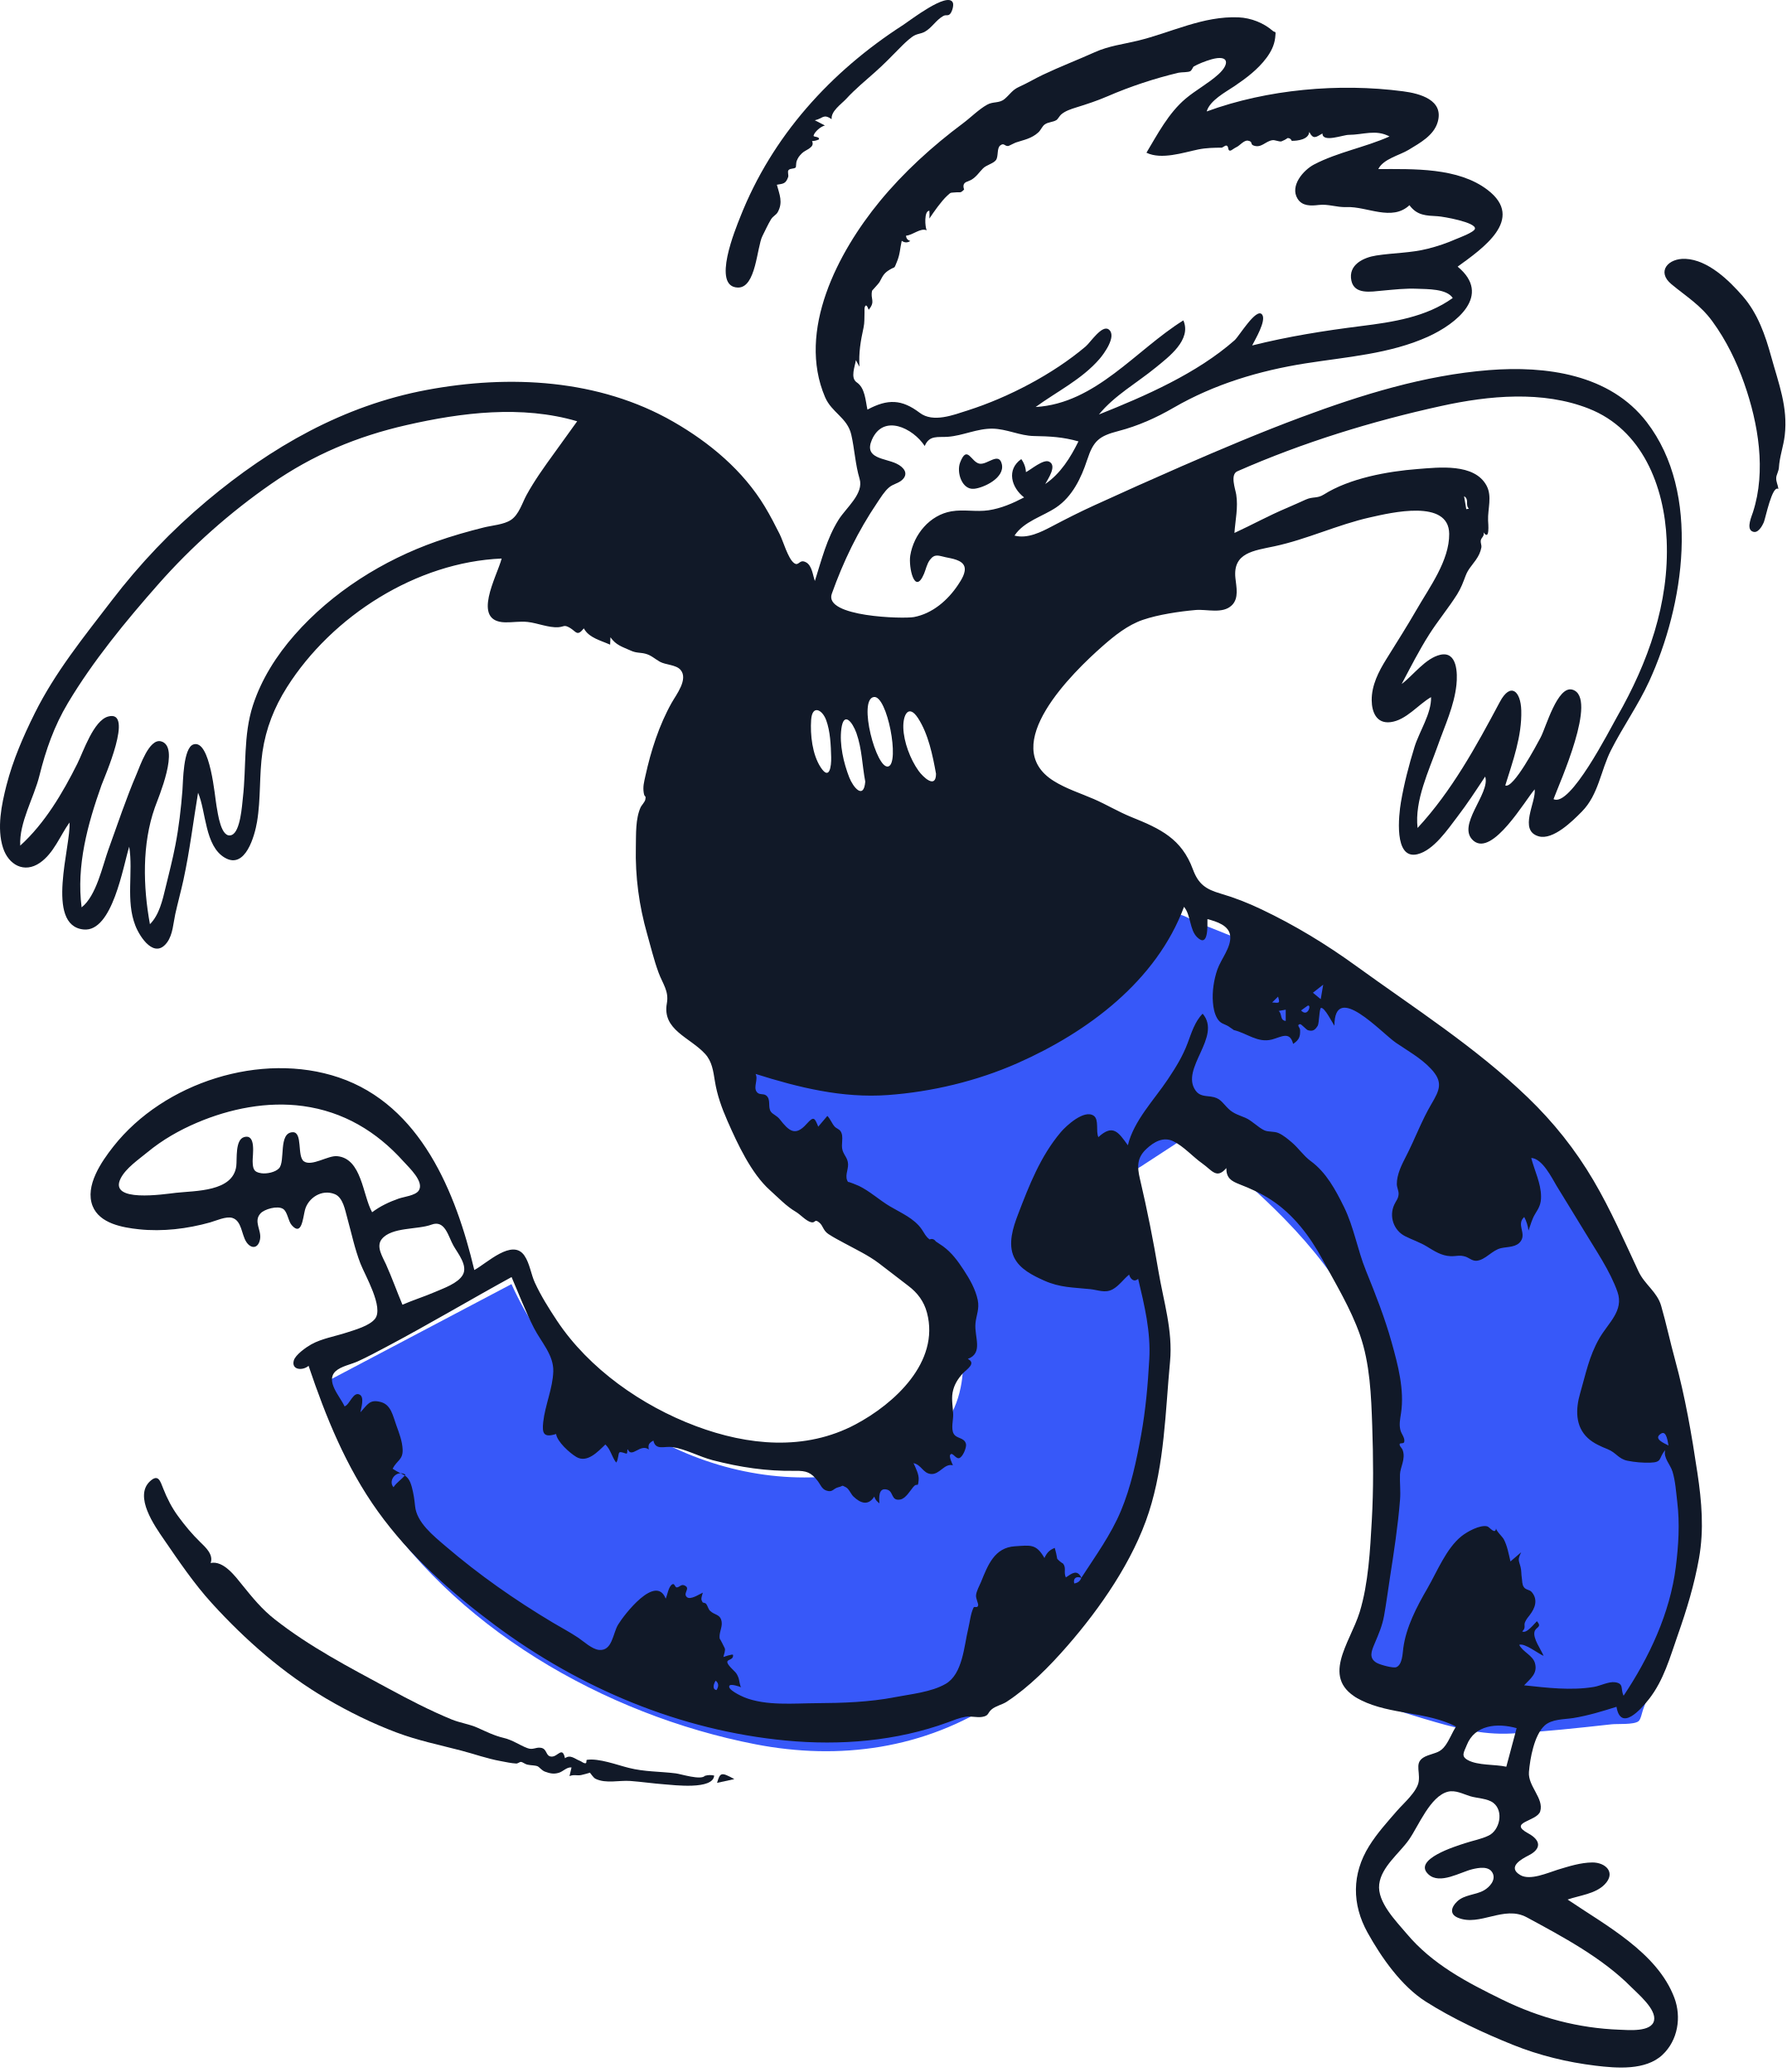
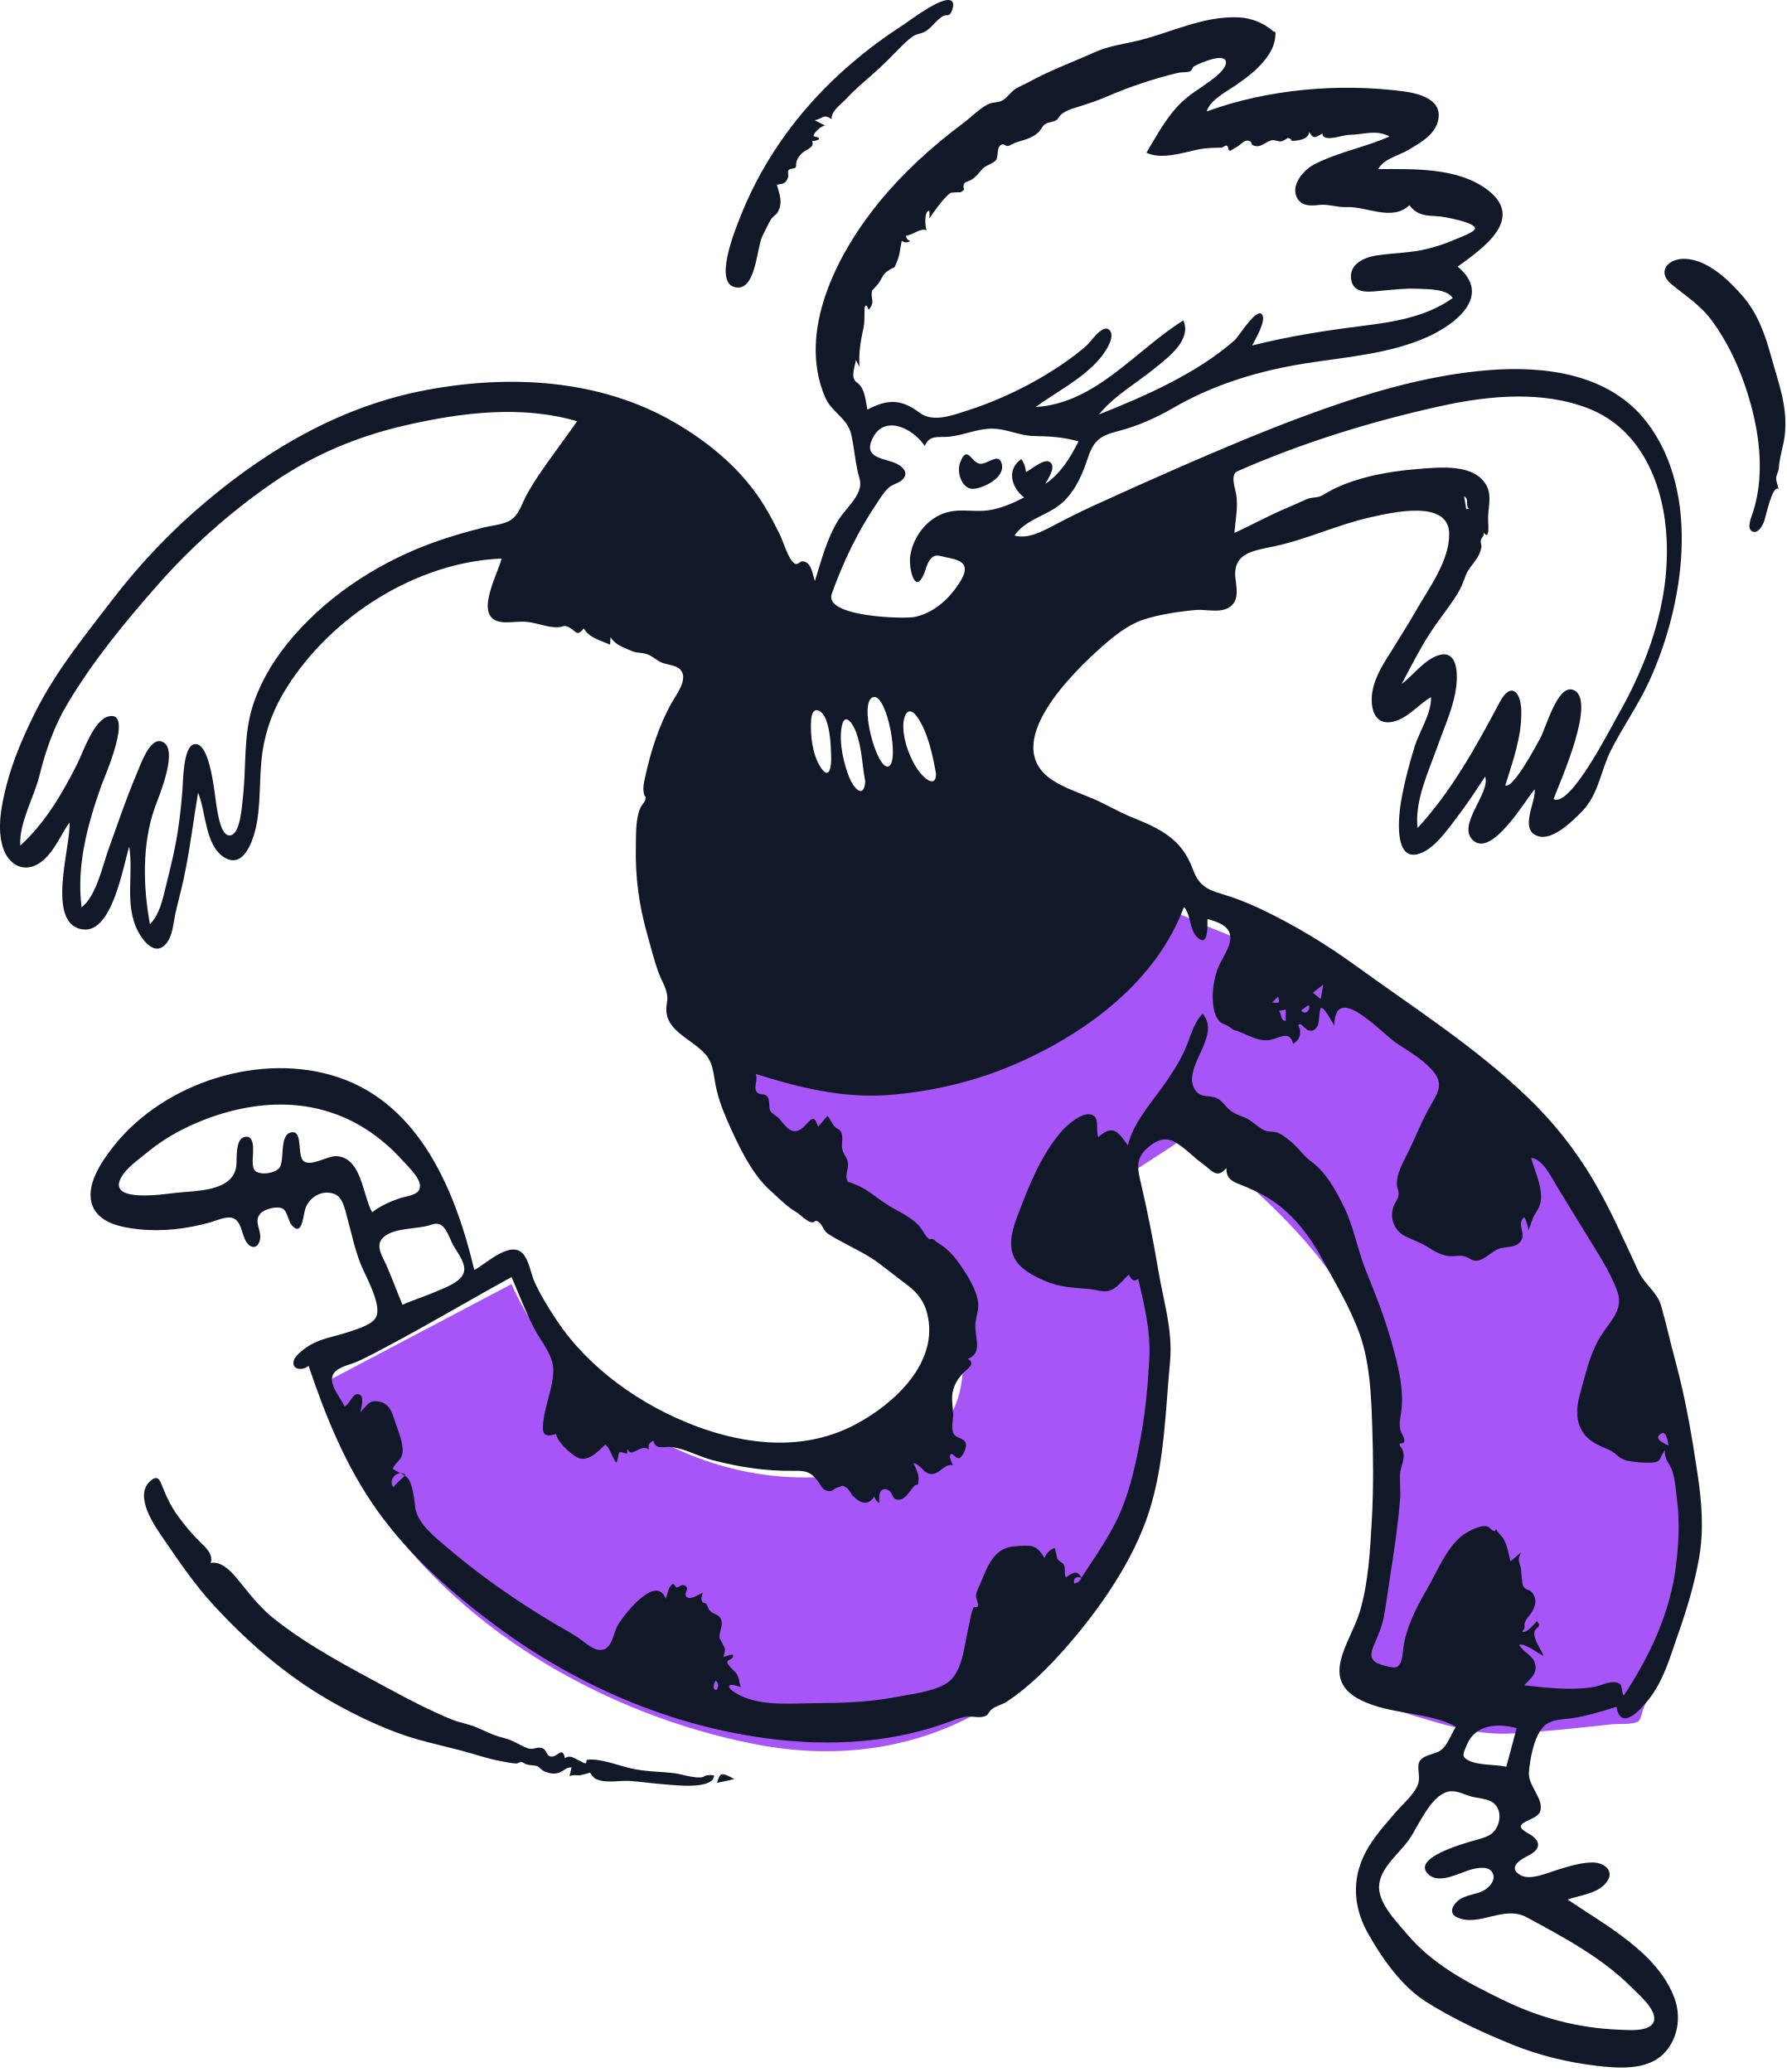
<svg xmlns="http://www.w3.org/2000/svg" width="357" height="414" viewBox="0 0 357 414" fill="none">
-   <path fillRule="evenodd" clipRule="evenodd" d="M64.439 276.48C77.024 269.844 89.608 263.208 102.193 256.572C114.126 283.14 144.086 300.187 172.882 293.901C179.901 292.369 186.859 288.905 190.228 282.219C192.763 277.191 192.859 271.287 191.711 265.869C190.744 261.304 188.944 256.486 185.999 252.812C182.298 248.195 176.61 244.65 172.006 241.028C164.873 235.414 157.675 229.882 150.458 224.377C149.512 223.656 146.877 222.359 146.347 221.25C145.903 220.321 146.347 218.065 146.347 217.047V212.259C156.818 216.074 168.497 218.173 179.626 217.601C198.154 216.648 213.03 203.252 226.244 191.354C228.6 189.233 230.916 187.066 233.177 184.843C233.61 184.417 234.706 182.842 235.311 182.724C236.119 182.564 238.245 183.901 238.988 184.2C241.56 185.232 244.132 186.265 246.704 187.298C252.966 189.811 259.261 191.865 264.915 195.557C288.909 211.227 314.435 230.386 325.342 257.837C331.541 273.44 335.238 290.101 337.495 306.716C337.802 308.982 338.591 311.803 338.198 314.067C337.477 318.217 335.118 322.614 333.694 326.564C331.885 331.583 330.076 336.602 328.267 341.622C328.067 342.175 327.82 343.574 327.357 343.922C326.391 344.647 323.166 344.4 322.006 344.527C315.345 345.258 308.666 346 301.973 346.367C295.957 346.697 290.346 345.16 284.609 343.448C281.415 342.495 278.245 341.464 275.092 340.388C274.383 340.146 270.914 339.494 270.51 338.782C270.332 338.469 270.929 337.002 271.011 336.659C271.534 334.472 272.016 332.276 272.472 330.075C275.691 314.535 278.061 298.247 276.703 282.357C275.287 265.802 266.085 252.723 254.492 241.399C250.226 237.233 245.689 233.337 240.939 229.737C240.107 229.106 238.587 227.461 237.535 227.251C236.689 227.081 236.054 227.786 235.211 228.337C232.769 229.93 230.327 231.523 227.885 233.115C227.229 233.543 224.669 234.672 224.432 235.426C224.232 236.061 225.275 238.162 225.45 238.773C226.191 241.36 226.852 243.97 227.449 246.594C231.365 263.781 233.194 282.594 228.383 299.784C223.841 316.018 213.348 330.627 199.272 339.87C184.71 349.433 167.775 351.799 150.873 348.507C120.813 342.649 89.994 325.037 73.623 298.494C69.431 291.698 66.264 284.267 64.439 276.48Z" fill="#3758F9" />
+   <path fillRule="evenodd" clipRule="evenodd" d="M64.439 276.48C77.024 269.844 89.608 263.208 102.193 256.572C114.126 283.14 144.086 300.187 172.882 293.901C179.901 292.369 186.859 288.905 190.228 282.219C192.763 277.191 192.859 271.287 191.711 265.869C190.744 261.304 188.944 256.486 185.999 252.812C182.298 248.195 176.61 244.65 172.006 241.028C164.873 235.414 157.675 229.882 150.458 224.377C149.512 223.656 146.877 222.359 146.347 221.25C145.903 220.321 146.347 218.065 146.347 217.047V212.259C156.818 216.074 168.497 218.173 179.626 217.601C198.154 216.648 213.03 203.252 226.244 191.354C228.6 189.233 230.916 187.066 233.177 184.843C233.61 184.417 234.706 182.842 235.311 182.724C236.119 182.564 238.245 183.901 238.988 184.2C241.56 185.232 244.132 186.265 246.704 187.298C252.966 189.811 259.261 191.865 264.915 195.557C288.909 211.227 314.435 230.386 325.342 257.837C331.541 273.44 335.238 290.101 337.495 306.716C337.802 308.982 338.591 311.803 338.198 314.067C337.477 318.217 335.118 322.614 333.694 326.564C331.885 331.583 330.076 336.602 328.267 341.622C328.067 342.175 327.82 343.574 327.357 343.922C326.391 344.647 323.166 344.4 322.006 344.527C315.345 345.258 308.666 346 301.973 346.367C295.957 346.697 290.346 345.16 284.609 343.448C281.415 342.495 278.245 341.464 275.092 340.388C274.383 340.146 270.914 339.494 270.51 338.782C270.332 338.469 270.929 337.002 271.011 336.659C271.534 334.472 272.016 332.276 272.472 330.075C275.691 314.535 278.061 298.247 276.703 282.357C275.287 265.802 266.085 252.723 254.492 241.399C250.226 237.233 245.689 233.337 240.939 229.737C240.107 229.106 238.587 227.461 237.535 227.251C236.689 227.081 236.054 227.786 235.211 228.337C232.769 229.93 230.327 231.523 227.885 233.115C227.229 233.543 224.669 234.672 224.432 235.426C224.232 236.061 225.275 238.162 225.45 238.773C226.191 241.36 226.852 243.97 227.449 246.594C231.365 263.781 233.194 282.594 228.383 299.784C223.841 316.018 213.348 330.627 199.272 339.87C184.71 349.433 167.775 351.799 150.873 348.507C120.813 342.649 89.994 325.037 73.623 298.494C69.431 291.698 66.264 284.267 64.439 276.48Z" fill="#A855F7" />
  <path fillRule="evenodd" clipRule="evenodd" d="M334.816 313.107C333.649 322.349 329.512 331.131 324.391 338.817C323.716 337.481 324.532 336.377 322.663 336.123C321.408 335.952 319.748 336.838 318.51 337.049C313.918 337.829 309.097 337.229 304.51 336.738C305.698 335.45 307.27 334.407 306.678 332.312C306.23 330.73 304.288 330.115 303.53 328.653C304.564 328.205 307.406 330.464 308.401 330.846C307.908 329.605 306.229 327.383 306.59 326.02C306.854 325.018 308.155 325.211 307.072 323.926C306.578 324.367 304.995 326.497 304.132 325.968C304.967 325.216 304.357 324.805 304.724 324.048C305.008 323.464 305.26 323.18 305.654 322.67C306.672 321.351 307.34 319.665 306.045 318.117C305.612 317.599 304.87 317.709 304.464 317.124C304.072 316.56 304.154 315.898 304.048 315.264C303.928 314.552 303.986 313.752 303.79 313.055C303.383 311.616 303.226 311.639 303.922 310.155C303.208 310.767 302.494 311.379 301.78 311.991C301.425 310.489 301.162 308.898 300.429 307.524C300.181 307.059 298.856 305.833 298.914 305.348C298.743 306.759 297.611 305.096 297.149 304.98C295.694 304.614 293.124 306.048 292.015 306.933C288.95 309.378 287.122 314.037 285.187 317.373C283.061 321.038 280.926 325.106 280.367 329.318C280.227 330.367 280.194 332.572 279.007 333.101C278.368 333.386 275.706 332.621 275.047 332.241C273.437 331.309 274.001 329.914 274.625 328.437C275.434 326.526 276.161 324.887 276.534 322.814C276.979 320.335 277.3 317.827 277.686 315.336C278.496 310.114 279.309 304.868 279.725 299.597C279.859 297.912 279.646 296.233 279.71 294.586C279.766 293.148 280.87 291.487 280.258 289.773C280.048 289.186 279.611 289.049 279.64 288.551C279.659 288.242 280.447 288.532 280.553 288.126C280.757 287.334 280.001 286.525 279.808 285.792C279.501 284.633 279.736 283.563 279.913 282.402C280.631 277.684 279.302 272.718 278.034 268.18C276.664 263.276 274.803 258.559 272.894 253.847C271.213 249.699 270.506 245.197 268.527 241.169C266.817 237.69 264.949 234.236 261.867 231.984C260.455 230.952 259.435 229.392 258.091 228.252C257.29 227.573 256.431 226.843 255.468 226.407C254.537 225.986 253.424 226.231 252.576 225.833C251.397 225.28 250.09 223.891 248.83 223.348C247.742 222.879 246.494 222.559 245.477 221.576C244.097 220.244 243.84 219.356 241.902 219.1C240.781 218.953 239.669 219.018 238.874 217.905C235.727 213.499 244.215 207.138 240.285 202.542C238.721 204.118 238.053 206.359 237.297 208.386C236.308 211.04 234.915 213.277 233.349 215.629C230.608 219.747 226.52 223.923 225.342 228.835C223.423 226.153 222.342 224.556 219.445 227.207C218.9 226.006 219.618 223.719 218.535 222.947C216.63 221.59 212.996 224.969 211.957 226.195C207.889 230.997 205.616 236.842 203.383 242.682C202.397 245.261 201.337 248.527 202.594 251.196C203.706 253.557 206.352 254.852 208.606 255.865C211.797 257.298 214.438 257.223 217.829 257.582C219.385 257.745 220.788 258.424 222.271 257.634C223.556 256.95 224.472 255.584 225.588 254.677C225.85 255.53 226.531 256.279 227.397 255.524C228.665 260.845 229.928 266.052 229.622 271.566C229.341 276.625 228.899 281.705 227.995 286.694C227.063 291.839 225.973 297.068 223.944 301.906C221.936 306.694 218.858 310.911 216.054 315.245C215.201 313.506 214.184 314.364 212.95 315.181C212.46 314.14 213.089 313.346 212.408 312.423C211.97 312.166 211.578 311.848 211.232 311.468C211.113 310.728 210.945 309.998 210.731 309.28C209.636 309.726 209.171 310.255 208.671 311.302C207.022 308.402 205.854 308.77 202.785 308.957C198.673 309.206 197.359 312.76 195.999 316.098C195.675 316.893 195.076 317.894 195.005 318.775C194.954 319.397 195.507 320.439 195.432 320.76C195.277 321.421 194.679 320.87 194.517 321.196C193.924 322.394 193.772 324.091 193.456 325.39C192.613 328.863 192.357 334.477 188.932 336.453C186.066 338.107 181.952 338.498 178.737 339.121C173.68 340.101 168.326 340.278 163.187 340.306C158.594 340.331 153.103 340.883 148.743 339.154C148.104 338.901 145.081 337.481 145.785 336.758C146.091 336.444 147.747 336.963 148.086 337.144C147.856 337.022 147.685 335.613 147.569 335.295C147.138 334.108 146.806 334.067 145.987 333.169C144.169 331.177 146.623 332.096 146.458 330.667C146.426 330.392 144.481 331.104 144.535 331.085C144.598 330.651 144.999 329.751 144.793 329.315C144.943 329.634 143.671 326.955 143.822 327.565C143.528 326.381 144.354 325.213 144.184 324.069C143.941 322.446 142.753 322.77 141.823 321.81C141.504 321.48 141.377 320.811 141.063 320.434C140.927 320.269 140.429 320.241 140.378 320.152C140.038 319.562 140.06 319.464 140.417 318.222C139.727 318.524 137.912 319.772 137.209 319.092C136.364 318.272 138.138 317.311 136.67 316.747C136.079 316.519 135.74 317.155 135.212 317.176C134.858 317.189 134.789 316.316 134.347 316.546C133.557 316.956 133.353 318.677 133.004 319.423C131.033 314.398 124.676 322.657 123.503 324.596C122.415 326.391 122.354 329.937 119.67 329.662C118.261 329.517 116.643 327.978 115.519 327.224C113.871 326.119 112.109 325.2 110.405 324.181C102.843 319.656 95.713 314.667 89.018 308.934C86.554 306.824 83.257 304.206 82.93 300.938C82.798 299.629 82.639 298.434 82.276 297.109C81.545 294.443 80.578 294.913 78.444 293.461C79.299 291.775 80.519 291.688 80.445 289.648C80.384 287.991 79.749 286.337 79.192 284.808C78.48 282.858 78.136 280.665 76.05 280.124C73.828 279.547 73.473 280.626 72.003 282.184C72.154 281.345 72.833 279.216 71.891 278.675C70.579 277.921 69.871 280.703 68.841 281.004C67.954 279.026 64.953 275.947 67.053 273.982C68.113 272.991 70.172 272.61 71.486 272.01C73.439 271.118 75.335 270.096 77.231 269.091C85.66 264.626 93.847 259.752 102.208 255.165C103.682 258.575 104.998 262.064 106.697 265.374C108.114 268.134 110.647 270.748 110.545 274.015C110.44 277.416 108.898 280.762 108.53 284.165C108.286 286.417 108.623 287.306 111.105 286.523C111.32 288.075 113.824 290.324 115.16 291.114C117.31 292.384 119.451 290.057 120.951 288.614C122.011 289.62 122.235 291.107 123.109 292.229C123.549 291.757 123.483 290.418 123.763 290.2C124.031 289.99 124.969 290.45 125.162 290.445C125.455 290.436 125.207 289.606 125.444 289.595C126.201 291.459 127.949 288.342 129.629 289.62C129.427 288.641 129.703 288.305 130.543 287.838C130.978 289.863 132.76 288.91 134.298 289.134C137.03 289.53 139.698 291.06 142.383 291.754C147.917 293.183 153.141 293.974 158.839 293.882C161.119 293.845 162.078 294.191 163.422 295.97C163.934 296.646 164.181 297.494 165.069 297.813C166.369 298.282 166.443 297.409 167.497 297.162C168.57 296.91 168.006 296.64 169.017 297.171C169.637 297.497 170.005 298.533 170.512 299.017C171.949 300.388 173.475 300.908 174.676 299.029C174.904 299.715 175.163 299.927 175.703 300.381C175.626 299.297 175.464 297.128 177.255 297.641C178.593 298.023 177.971 299.946 179.871 299.613C180.936 299.426 181.821 297.888 182.459 297.114C183.332 296.053 183.37 297.509 183.541 295.697C183.643 294.622 182.94 293.286 182.514 292.349C184.109 292.677 184.394 294.364 185.98 294.512C187.756 294.679 188.664 292.321 190.386 292.774C190.219 292.378 189.576 291.056 189.859 290.665C190.294 290.063 190.917 291.491 191.596 291.356C192.335 291.208 193.156 289.201 193.001 288.524C192.692 287.177 191.124 287.517 190.527 286.448C189.982 285.471 190.464 283.681 190.438 282.623C190.403 281.181 190.068 279.718 190.318 278.278C190.582 276.764 191.346 275.511 192.39 274.393C193.115 273.616 195.134 272.413 193.365 271.52C196.5 270.363 194.649 267.129 194.893 264.44C195.045 262.768 195.719 261.551 195.346 259.754C194.901 257.604 193.753 255.603 192.565 253.786C191.382 251.975 190.164 250.294 188.405 249.013C187.928 248.691 187.45 248.369 186.972 248.048C186.643 247.587 186.229 247.453 185.73 247.647C184.921 247.032 184.773 246.532 184.176 245.653C182.673 243.44 180.01 242.348 177.8 241.034C175.678 239.772 173.832 238.036 171.608 236.952C171.619 236.957 169.272 235.946 169.469 236.209C168.66 235.129 169.484 233.792 169.442 232.627C169.399 231.431 168.681 230.904 168.346 229.873C167.947 228.647 168.664 227.123 167.942 226.026C167.66 225.598 167.108 225.479 166.765 225.102C166.181 224.461 165.921 223.597 165.302 222.966C164.695 223.682 164.088 224.398 163.481 225.114C162.764 223.372 162.622 222.92 161.152 224.574C158.909 227.099 157.638 226.01 155.81 223.663C155.206 222.888 154.503 222.735 154.051 222.166C153.331 221.26 154.105 219.672 153.077 218.882C152.478 218.42 151.641 218.887 151.137 218.093C150.516 217.118 151.529 215.67 150.957 214.577C159.547 217.292 168.312 219.458 177.389 218.798C186.207 218.157 195.212 215.997 203.304 212.42C217.345 206.212 231.039 196.002 236.558 181.194C237.94 182.815 237.652 185.772 239.178 187.259C241.445 189.47 241.241 185.051 241.241 183.644C243.058 184.13 245.652 184.9 245.8 187.112C245.949 189.347 243.937 191.676 243.229 193.709C242.518 195.752 242.163 198.115 242.336 200.273C242.422 201.352 242.622 202.469 243.162 203.423C243.822 204.588 244.555 204.53 245.44 205.062C245.295 204.975 246.548 205.821 246.51 205.812C249.148 206.445 251.265 208.424 254.099 207.707C255.925 207.246 257.689 205.912 258.362 208.58C259.631 207.727 259.788 207.068 259.753 205.812C259.738 205.267 258.964 204.803 259.739 204.631C259.997 204.574 260.958 205.74 261.335 205.848C262.375 206.145 262.775 205.728 263.277 204.946C263.566 204.495 263.585 201.452 263.932 201.388C264.667 201.252 266.201 204.385 266.61 204.946C266.61 195.962 275.993 206.375 278.912 208.359C281.288 209.974 283.869 211.405 285.861 213.512C288.398 216.197 287.664 217.756 285.951 220.658C284.055 223.87 282.684 227.612 280.959 230.961C280.093 232.641 279.056 234.659 279.08 236.612C279.089 237.271 279.469 237.951 279.433 238.59C279.381 239.515 278.933 239.908 278.56 240.718C277.488 243.049 278.449 245.835 280.715 246.989C282.167 247.729 283.661 248.197 285.064 249.052C286.546 249.956 288.012 250.931 289.817 250.993C290.984 251.033 291.629 250.72 292.755 251.07C293.519 251.307 294.157 251.994 295.042 251.907C296.812 251.733 298.111 249.782 299.929 249.38C301.275 249.083 303.022 249.256 303.88 247.937C304.944 246.301 302.918 244.67 304.534 243.164C304.98 243.995 305.275 244.942 305.381 245.878C305.859 244.621 306.051 243.611 306.755 242.484C307.49 241.307 307.908 240.541 307.895 239.055C307.872 236.389 306.581 233.905 305.935 231.368C308.196 231.493 310.058 235.383 311.044 237.015C312.863 240.025 314.744 242.995 316.553 246.011C318.823 249.796 321.708 253.958 323.168 258.139C324.485 261.911 321.297 264.338 319.542 267.405C317.465 271.034 316.836 274.508 315.702 278.4C314.795 281.512 314.691 284.97 317.236 287.332C318.372 288.386 319.816 288.999 321.23 289.571C322.917 290.255 323.362 291.507 325.173 291.868C326.616 292.155 328.216 292.297 329.694 292.251C332.223 292.172 331.304 291.339 332.706 289.744C332.268 291.242 333.75 292.663 334.161 294.036C334.737 295.958 334.869 298.08 335.106 300.067C335.627 304.424 335.364 308.768 334.816 313.107ZM300.955 353.005C298.682 352.491 295.296 352.8 293.253 351.671C291.836 350.889 292.478 350.135 293.065 348.657C294.657 344.65 299.092 344.205 303.017 345.296C302.33 347.866 301.643 350.435 300.955 353.005ZM305.046 383.095C312.254 386.995 320.116 391.175 325.915 397.033C327.278 398.409 330.962 401.468 330.471 403.72C329.957 406.072 325.327 405.617 323.616 405.554C315.331 405.251 307.572 403.177 300.15 399.541C293.052 396.064 286.211 392.506 281.047 386.368C278.954 383.882 275.124 380.046 275.558 376.496C275.99 372.973 279.612 370.303 281.533 367.538C283.417 364.828 285.754 358.899 289.27 358.001C290.803 357.61 292.344 358.474 293.773 358.908C295.138 359.322 297.204 359.32 298.372 360.233C300.486 361.886 299.64 365.699 297.419 366.765C295.941 367.475 294.221 367.781 292.67 368.295C290.927 368.873 282.128 371.522 285.405 374.521C287.686 376.608 291.747 374.059 294.191 373.478C295.446 373.18 297.463 372.794 298.209 374.224C298.935 375.617 297.618 377.065 296.473 377.712C294.772 378.674 292.595 378.525 291.119 379.939C289.914 381.094 289.602 382.465 291.255 383.162C295.65 385.015 300.46 380.613 305.046 383.095ZM214.621 316.383C214.367 315.398 215.016 314.84 216.04 315.271C215.815 315.913 215.342 316.283 214.621 316.383ZM143.155 337.683C142.227 337.558 142.602 336.39 142.983 335.81C143.598 336.289 143.655 336.913 143.155 337.683ZM78.624 297.159C77.445 295.847 79.225 293.574 80.995 294.637C80.419 295.503 79.258 296.152 78.624 297.159ZM74.35 242.217C72.442 238.825 72.308 231.458 67.351 231.009C65.529 230.845 62.286 233.126 60.722 232.048C59.304 231.071 60.54 226.151 58.475 226.225C55.565 226.329 57.059 232.024 55.746 233.435C54.994 234.242 53.298 234.566 52.249 234.426C50.655 234.214 50.518 233.494 50.477 232C50.447 230.895 51.249 226.469 48.76 227.204C46.948 227.739 47.386 231.626 47.206 233.005C46.54 238.138 39.063 237.898 35.145 238.333C32.768 238.597 21.626 240.371 24.102 235.464C25.148 233.388 27.716 231.662 29.463 230.218C32.437 227.758 35.835 225.819 39.38 224.313C45.973 221.512 53.402 220.021 60.552 220.998C68.601 222.098 75.23 226.064 80.603 232.048C81.714 233.285 84.849 236.144 83.648 237.906C82.981 238.886 80.671 239.129 79.636 239.493C77.763 240.154 75.938 241.009 74.35 242.217ZM86.198 244.695C88.934 243.661 89.555 247.068 90.608 248.91C91.51 250.487 93.509 252.881 92.46 254.733C91.506 256.418 88.589 257.422 86.947 258.132C84.798 259.063 82.552 259.755 80.407 260.693C79.284 258.02 78.31 255.28 77.124 252.635C76.456 251.143 75.084 249.091 76.261 247.6C78.209 245.133 83.483 245.722 86.198 244.695ZM162.063 143.823C162.275 140.76 164.283 141.763 165.058 143.87C165.9 146.159 165.996 148.879 166.063 151.292C166.114 153.133 165.735 156.01 163.976 153.328C162.286 150.752 161.857 146.809 162.063 143.823ZM172.875 156.169C172.571 159.877 170.454 157.313 169.679 155.336C168.549 152.451 167.685 148.722 168.098 145.614C168.575 142.027 170.327 144.279 171.109 146.473C172.214 149.576 172.262 152.957 172.875 156.169ZM177.47 153.145C175.087 153.79 171.37 139.748 174.59 139.269C177.266 138.87 179.82 152.509 177.47 153.145ZM187.014 154.608C186.992 157.724 184.42 155.268 183.52 154.01C181.871 151.706 180.572 148.267 180.478 145.439C180.391 142.783 181.555 140.626 183.417 143.486C185.486 146.663 186.345 150.942 187.014 154.608ZM166.19 118.636C168.511 112.129 171.408 106.146 175.279 100.418C175.974 99.39 176.671 98.219 177.616 97.401C178.382 96.738 179.486 96.572 180.206 95.926C181.657 94.628 180.548 93.325 179.136 92.645C176.765 91.501 172.545 91.667 174.201 87.867C176.489 82.615 182.419 85.542 184.753 89.112C185.698 86.883 187.358 87.426 189.382 87.274C192.408 87.046 195.253 85.597 198.309 85.648C201.142 85.695 203.751 87.072 206.591 87.123C209.753 87.179 212.394 87.31 215.471 88.195C213.868 91.438 211.879 94.645 208.829 96.712C209.377 95.698 211.279 92.978 209.573 92.226C208.42 91.718 205.957 93.846 204.976 94.338C204.937 93.411 204.597 92.475 204.042 91.732C201.046 93.826 202.055 97.419 204.611 99.388C202.376 100.552 200.039 101.574 197.53 101.953C195.054 102.326 192.565 101.744 190.103 102.162C185.781 102.896 182.553 106.765 181.865 111.011C181.491 113.315 182.75 119.112 184.625 114.618C184.999 113.72 185.192 112.661 185.785 111.873C186.764 110.572 187.515 111.03 188.95 111.342C190.14 111.6 192.224 111.86 192.675 113.176C193.08 114.357 192.024 115.943 191.426 116.842C189.377 119.926 186.313 122.592 182.611 123.291C180.516 123.686 164.538 123.271 166.19 118.636ZM171.176 76.402C169.832 75.502 170.841 73.157 171.001 71.957C171.239 72.396 171.477 72.835 171.715 73.274C171.548 70.463 171.932 68.193 172.532 65.465C172.76 64.429 172.677 63.548 172.724 62.51C172.751 61.917 172.64 61.495 172.886 61.138C173.201 60.68 173.577 62.014 173.56 61.896C174.993 60.169 173.83 59.804 174.249 58.066C174.254 58.044 175.567 56.641 175.713 56.377C176.405 55.115 176.544 54.628 177.74 53.895C178.953 53.153 178.544 53.887 179.203 52.299C179.837 50.769 179.796 49.712 180.164 48.11C180.73 48.523 181.302 48.535 181.88 48.147C181.344 47.999 181.058 47.648 181.022 47.093C182.5 46.942 183.809 45.51 185.153 46.004C184.814 45.423 184.581 42.099 185.685 42.106C185.722 42.627 185.722 43.147 185.686 43.668C186.619 42.262 188.082 40.182 189.232 39.119C190.1 38.317 189.855 38.551 190.917 38.438C191.83 38.341 191.843 38.684 192.626 37.865C192.318 37.02 192.549 36.484 193.32 36.259C193.558 36.155 193.796 36.052 194.033 35.948C195.127 35.284 195.531 34.533 196.392 33.654C197.061 32.969 198.478 32.677 198.981 31.994C199.523 31.259 199.122 29.62 199.843 29.062C200.632 28.45 200.684 29.248 201.453 29.175C201.563 29.165 202.676 28.572 202.903 28.496C204.546 27.941 206.067 27.718 207.456 26.453C207.923 26.029 208.252 25.216 208.702 24.888C209.447 24.344 210.339 24.451 211.099 23.972C211.341 23.82 211.706 23.143 211.992 22.894C212.832 22.158 213.985 21.793 215.026 21.469C217.183 20.799 219.213 20.134 221.299 19.232C225.778 17.294 230.718 15.652 235.47 14.533C236.018 14.404 237.424 14.479 237.831 14.214C238.132 14.018 238.393 13.352 238.467 13.309C239.356 12.793 240.787 12.213 242.006 11.866C245.584 10.847 245.709 12.793 243.428 14.855C241.404 16.685 238.96 17.962 236.881 19.712C233.492 22.564 231.29 26.772 229.054 30.513C232.057 31.968 236.361 30.494 239.41 29.862C240.96 29.542 242.605 29.508 244.132 29.508L244.623 29.228C245.014 28.964 245.267 29.072 245.384 29.552C245.441 30.168 245.741 30.266 246.286 29.847C246.575 29.648 246.876 29.472 247.19 29.317C247.749 28.999 248.607 27.978 249.324 28.104C250.381 28.29 249.747 28.806 250.429 29.068C251.998 29.669 252.76 28.239 254.223 28.01C254.726 27.931 255.44 28.32 255.993 28.261C256.448 28.094 256.871 27.868 257.26 27.582C257.65 27.573 257.924 27.761 258.081 28.143C259.274 28.151 261.476 27.867 261.581 26.359C262.421 27.947 262.905 27.406 264.218 26.668C264.218 28.569 268.331 26.949 269.458 26.945C272.358 26.936 274.863 25.791 277.614 27.267C272.751 29.44 267.244 30.404 262.535 32.871C260.406 33.986 257.665 37.141 259.245 39.703C260.183 41.224 261.925 41.138 263.465 40.956C265.421 40.725 267.047 41.458 269.048 41.377C273.108 41.212 278.098 44.295 281.602 41.001C283.133 43.084 284.941 43.076 287.239 43.204C288.305 43.263 294.959 44.42 294.685 45.708C294.532 46.432 291.351 47.571 290.872 47.784C289.068 48.583 287.201 49.21 285.289 49.693C281.841 50.566 278.448 50.512 274.97 51.051C272.44 51.444 269.31 52.884 270.002 56.089C270.611 58.91 273.958 58.274 276.128 58.077C278.499 57.862 280.782 57.59 283.168 57.695C285.083 57.779 289.043 57.66 290.249 59.543C284.935 63.367 278.27 64.359 271.935 65.153C264.609 66.071 257.341 67.231 250.173 69.026C250.713 67.945 253.09 64.012 252.152 62.838C251.003 61.399 247.556 67.2 246.67 67.981C239.129 74.624 228.804 79.132 219.563 82.816C222.606 79.055 227.191 76.487 230.908 73.438C233.467 71.34 238.121 67.913 236.428 64.016C226.917 69.944 218.916 80.622 206.917 81.322C211.204 78.201 216.143 75.802 219.669 71.73C220.494 70.778 223.214 67.14 221.527 65.833C220.199 64.804 217.851 68.429 216.925 69.214C210.412 74.737 201.466 79.412 193.354 82.001C190.439 82.931 186.433 84.512 183.756 82.481C180.164 79.757 177.365 79.669 173.313 81.843C172.91 80.071 172.857 77.529 171.176 76.402ZM256.883 201.739V203.988C255.665 203.868 256.211 202.584 255.478 201.993C255.947 201.909 256.415 201.823 256.883 201.739ZM255.35 199.134C255.721 200.445 255.721 200.445 254.166 200.297C254.707 199.765 254.996 199.481 255.35 199.134ZM261.226 200.97C262.115 200.482 261.357 203.407 259.945 201.893C260.372 201.585 260.799 201.278 261.226 200.97ZM264.37 196.745C264.204 197.711 264.039 198.676 263.873 199.641C263.354 199.212 262.835 198.783 262.316 198.354C263.001 197.818 263.685 197.282 264.37 196.745ZM331.896 286.429C333.012 285.756 333.238 288.332 333.357 288.821C332.624 288.417 330.142 287.488 331.896 286.429ZM110.679 90.615C108.746 93.28 106.817 95.967 105.227 98.855C104.344 100.46 103.699 102.805 102.095 103.878C100.666 104.833 98.313 104.979 96.71 105.379C93.494 106.179 90.304 107.092 87.176 108.19C76.501 111.94 66.366 118.32 58.863 126.857C55.248 130.97 52.23 135.707 50.531 140.939C48.584 146.936 49.241 153.224 48.527 159.397C48.356 160.88 48.044 166.168 46.292 166.837C44.135 167.66 43.525 162.448 43.265 161.084C42.938 159.372 42.033 147.657 38.652 148.74C36.591 149.4 36.578 156.233 36.452 157.862C36.165 161.562 35.742 165.234 35.038 168.882C34.489 171.724 33.759 174.543 33.077 177.357C32.477 179.83 31.827 182.798 29.955 184.661C28.579 177.127 28.355 168.663 30.934 161.36C31.639 159.361 36.072 149.112 32.152 148.12C29.811 147.527 27.954 153.111 27.32 154.586C25.197 159.525 23.512 164.646 21.679 169.696C20.476 173.012 19.256 178.992 16.306 181.297C15.232 172.972 17.506 164.673 20.272 156.899C20.767 155.511 26.911 141.672 21.59 143.172C18.685 143.991 16.652 150.184 15.458 152.576C12.532 158.437 8.936 164.53 4.042 168.961C3.811 164.322 6.781 159.411 7.884 154.955C9.154 149.833 10.829 145.069 13.541 140.516C18.564 132.086 25.123 124.112 31.601 116.763C38.288 109.176 45.912 102.42 54.222 96.654C62.563 90.865 71.335 87.193 81.206 84.937C92.258 82.412 104.251 80.92 115.318 84.174C113.772 86.321 112.232 88.473 110.679 90.615ZM293.486 101.634C293.308 101.669 293.13 101.705 292.952 101.74C292.806 100.876 292.66 100.011 292.514 99.146C293.618 99.793 292.681 100.9 293.486 101.634ZM247.222 94.164C260.291 88.411 274.065 84.164 288.003 81.107C297.476 79.028 308.217 78.005 317.449 81.649C328.107 85.855 332.525 97.136 332.993 107.92C333.539 120.49 329.263 132.41 323.1 143.185C321.62 145.773 313.711 161.41 310.387 159.669C311.509 156.605 319.37 139.328 314.163 137.799C311.168 136.92 308.846 145.422 307.815 147.335C307.116 148.632 302.34 157.712 300.747 156.935C302.251 152.094 304.087 147.1 303.943 141.95C303.834 138.061 301.802 136.231 299.656 140.259C294.971 149.055 290.043 158.077 283.225 165.431C282.582 159.978 285.504 153.957 287.281 148.925C288.676 144.975 290.542 141.039 290.987 136.829C291.228 134.549 291.158 130.043 287.751 130.834C284.784 131.522 282.391 134.915 280.044 136.67C281.819 133.325 283.529 129.936 285.564 126.739C287.309 123.998 289.399 121.499 291.13 118.751C291.901 117.528 292.33 116.339 292.819 115.047C293.301 113.772 294.026 113.064 294.847 111.904C295.458 111.041 295.791 110.309 295.977 109.359C296.046 109.005 295.801 108.476 295.838 108.074C295.905 107.37 296.644 107.182 296.398 106.373C297.696 108.172 297.337 104.636 297.313 103.98C297.227 101.674 298.159 99.177 297.006 97.032C294.577 92.511 287.452 93.388 283.241 93.714C277.207 94.18 269.656 95.552 264.488 98.814C263.167 99.648 262.337 99.172 260.904 99.813C259.593 100.399 258.259 101.007 256.914 101.578C253.418 103.06 250.081 104.899 246.633 106.487C246.816 103.907 247.402 101.39 246.994 98.812C246.821 97.707 245.721 94.824 247.222 94.164ZM339.138 294.317C337.994 286.677 336.699 279.119 334.659 271.662C333.684 268.099 332.915 264.464 331.892 260.917C331.08 258.099 328.597 256.67 327.37 254.045C324.484 247.87 321.838 241.754 318.36 235.844C314.725 229.669 310.385 224.228 305.226 219.263C294.76 209.192 282.671 201.497 270.969 193.022C264.961 188.67 258.733 184.88 252.028 181.692C249.327 180.407 246.73 179.381 243.871 178.544C240.908 177.678 239.429 176.666 238.332 173.694C236.081 167.59 231.858 165.592 226.09 163.272C223.482 162.223 221.108 160.77 218.538 159.654C215.864 158.494 213.036 157.605 210.549 156.055C199.235 149.006 214.34 134.332 220.348 129.049C222.689 126.99 225.338 124.878 228.319 123.856C231.408 122.796 235.619 122.173 238.89 121.883C241.109 121.686 244.252 122.72 246.096 120.958C247.583 119.539 247.008 117.266 246.826 115.471C246.314 110.434 250.455 110.041 254.624 109.151C261.139 107.76 267.229 104.835 273.752 103.373C277.916 102.44 289.475 99.646 289.543 106.663C289.594 111.983 285.61 117.334 283.106 121.682C281.147 125.081 279.058 128.367 276.987 131.695C275.438 134.183 274.035 136.913 274.059 139.92C274.078 142.296 275.033 144.642 277.824 144.291C280.961 143.896 283.311 140.794 285.916 139.292C286.023 142.542 283.561 146.176 282.616 149.236C281.502 152.844 280.522 156.595 279.892 160.321C279.491 162.698 278.386 171.854 283.204 170.68C286.452 169.888 289.25 165.706 291.142 163.237C293.135 160.635 294.922 157.897 296.727 155.165C297.853 158.509 290.845 164.977 294.402 167.99C298.197 171.206 304.77 159.82 306.619 157.717C306.94 160.271 303.33 165.93 307.414 167.101C310.304 167.931 314.244 163.997 316.064 162.145C319.391 158.761 319.797 153.984 321.872 149.888C324.248 145.199 327.294 140.925 329.495 136.128C336.432 121.011 339.958 98.614 329.021 84.354C321.637 74.726 308.828 73.06 297.502 73.95C284.613 74.963 272.006 78.882 259.948 83.374C251.851 86.39 243.886 89.768 235.966 93.218C230.123 95.765 224.306 98.377 218.508 101.028C215.703 102.31 212.97 103.697 210.241 105.132C207.99 106.316 205.314 107.693 202.692 107.018C204.578 104.155 208.33 103.207 211.041 101.373C214.249 99.205 216.025 95.499 217.2 91.913C218.464 88.051 219.585 87.129 223.47 86.12C227.353 85.112 230.988 83.487 234.458 81.477C242.595 76.763 251.587 74.068 260.835 72.606C269.018 71.314 277.67 70.731 285.31 67.273C290.998 64.698 298.156 59.001 291.231 53.276C296.132 49.716 304.822 43.77 297.213 37.946C291.316 33.432 282.408 33.782 275.375 33.782C276.387 31.741 279.625 31.04 281.446 29.931C283.691 28.562 286.464 27.081 287.244 24.384C288.52 19.974 283.699 18.688 280.338 18.245C267.558 16.564 253.197 17.828 241.091 22.27C241.723 20.046 244.87 18.407 246.633 17.214C248.981 15.624 251.303 13.885 253.017 11.588C253.921 10.377 254.595 9.067 254.775 7.553C254.968 5.921 254.794 6.611 254.302 6.178C252.488 4.58 249.934 3.575 247.47 3.467C240.369 3.158 234.058 6.495 227.32 8.133C224.341 8.857 221.561 9.155 218.708 10.44C215.269 11.989 211.725 13.343 208.322 14.963C206.741 15.716 205.253 16.616 203.657 17.331C202.209 17.98 201.874 18.794 200.706 19.78C199.635 20.685 198.446 20.238 197.231 20.915C195.551 21.85 193.951 23.483 192.39 24.647C186.312 29.18 180.572 34.386 175.753 40.254C167.434 50.384 159.169 66.079 164.846 79.356C166.171 82.456 169.3 83.453 170.077 86.835C170.758 89.8 170.866 92.743 171.741 95.669C172.628 98.635 169.073 101.415 167.555 103.83C165.18 107.606 164.146 111.879 162.809 116.084C162.392 114.953 162.25 113.045 161.085 112.379C159.672 111.572 159.653 113.255 158.638 112.497C157.444 111.605 156.476 108.124 155.782 106.737C154.857 104.888 153.905 103.049 152.84 101.276C148.491 94.034 141.791 88.438 134.519 84.26C119.669 75.73 101.788 74.816 85.244 77.915C68.629 81.027 54.2 89.29 41.351 100.06C34.235 106.024 27.958 112.632 22.31 120.002C16.761 127.242 11.03 134.293 6.949 142.5C4.657 147.108 2.582 151.884 1.3 156.882C0.305 160.761 -0.662 165.47 0.603 169.403C1.687 172.769 4.818 174.577 7.978 172.39C10.751 170.469 11.988 167.001 13.881 164.344C14.261 168.747 8.899 184.955 16.712 185.718C22.482 186.282 24.598 173.013 25.82 169.171C26.639 174.342 25.092 179.928 27.037 184.922C27.98 187.345 30.925 191.732 33.419 188.251C34.535 186.692 34.617 184.469 35.017 182.655C35.519 180.37 36.149 178.113 36.647 175.826C37.902 170.061 38.602 164.208 39.572 158.392C41.202 162.17 40.895 169.05 44.938 171.39C49.039 173.763 50.882 166.977 51.35 164.231C52.136 159.614 51.761 154.883 52.438 150.248C53.125 145.552 54.798 141.318 57.33 137.314C66.338 123.07 83.231 112.309 100.23 111.599C99.314 115.121 94.081 124.197 100.913 124.346C102.454 124.38 103.866 124.104 105.427 124.272C107.348 124.477 109.633 125.46 111.552 125.322C112.716 125.237 112.672 124.752 113.865 125.448C115.116 126.177 115.281 127.257 116.649 125.556C117.679 127.469 120.082 127.979 121.901 128.813C121.922 128.319 121.944 127.825 121.965 127.33C123.092 128.933 124.314 129.221 126.041 130.005C127.147 130.507 127.927 130.352 128.923 130.611C130.129 130.925 130.732 131.591 131.818 132.207C132.997 132.876 135.062 132.794 135.967 133.842C137.567 135.696 135.093 138.827 134.202 140.412C131.695 144.867 130.042 150.029 128.955 155.002C128.678 156.27 128.413 157.166 128.617 158.424C128.795 159.519 129.122 158.728 128.921 159.806C128.849 160.188 128.139 160.991 128.012 161.265C126.938 163.595 127.097 166.683 127.041 169.195C126.905 175.201 127.668 180.881 129.305 186.656C130.024 189.189 130.658 191.829 131.564 194.301C132.406 196.596 133.681 197.999 133.232 200.481C132.27 205.804 137.844 207.248 140.887 210.583C142.264 212.094 142.511 214.023 142.821 215.969C143.267 218.774 144.192 221.352 145.335 223.953C147.336 228.509 150.079 234.457 153.841 237.821C155.534 239.334 157.087 241.008 159.012 242.137C159.911 242.665 161.036 243.957 162.039 244.206C162.988 244.44 162.649 243.432 163.68 244.266C164.469 244.904 164.427 245.855 165.523 246.579C166.575 247.274 167.708 247.854 168.815 248.454C171.064 249.673 173.494 250.826 175.542 252.366C177.525 253.858 179.5 255.429 181.492 256.935C183.325 258.321 184.613 260.045 185.206 262.291C187.809 272.157 178.682 280.494 170.897 284.62C160.821 289.959 149.401 288.832 139.038 284.946C128.294 280.918 117.686 273.527 111.286 263.888C109.695 261.492 108.082 258.926 106.876 256.312C106.082 254.592 105.855 252.477 104.787 250.898C102.394 247.358 97.252 252.434 94.763 253.763C91.097 238.292 84.06 220.826 67.698 215.289C52.188 210.041 32.755 216.276 22.677 229.05C20.302 232.061 16.903 236.939 18.503 240.971C19.895 244.477 24.476 245.27 27.779 245.621C32.489 246.123 37.445 245.52 41.99 244.243C43.158 243.915 45.157 242.98 46.396 243.341C48.32 243.903 48.247 246.7 49.218 248.157C50.201 249.631 51.627 249.475 51.959 247.584C52.276 245.778 50.613 244.08 52.02 242.476C52.803 241.583 55.446 240.845 56.546 241.54C57.466 242.122 57.548 243.949 58.279 244.789C60.295 247.106 60.515 243.351 60.928 241.767C61.548 239.385 64.258 237.533 66.889 238.598C68.536 239.265 68.947 241.793 69.374 243.32C70.245 246.439 70.845 249.451 72.025 252.49C72.925 254.809 76.74 261.268 74.911 263.53C73.781 264.927 70.927 265.71 69.287 266.249C67.001 267 64.259 267.449 62.161 268.631C61.175 269.187 58.999 270.704 58.694 271.853C58.178 273.8 60.548 273.887 61.651 272.9C65.1 283.128 69.174 293.188 75.51 302.004C81.867 310.851 90.122 318.186 98.821 324.662C115.836 337.327 135.849 345.765 157.046 347.774C167.887 348.802 179.096 347.898 189.358 344.14C190.515 343.716 191.689 343.224 192.913 343.024C194.022 342.844 195.16 343.227 196.233 343.049C197.625 342.818 197.251 342.281 198.136 341.537C198.952 340.851 200.228 340.613 201.132 340.021C205.638 337.067 209.726 332.913 213.248 328.868C219.867 321.27 226.425 311.797 229.543 302.139C232.676 292.436 232.824 282.127 233.767 272.066C234.35 265.844 232.475 260.062 231.452 253.981C230.405 247.753 229.181 241.628 227.74 235.488C227.17 233.06 227.166 231.303 229.072 229.535C230.557 228.159 232.412 227.076 234.387 228.014C236.454 228.996 238.328 231.14 240.216 232.472C242.162 233.845 243.074 235.676 245.012 233.39C245.012 235.375 245.97 235.972 247.642 236.624C249.886 237.5 251.981 238.437 254.011 239.769C258.401 242.65 261.718 247.01 264.195 251.588C266.837 256.47 269.877 261.465 271.712 266.715C273.712 272.438 273.963 278.888 274.164 284.899C274.376 291.181 274.438 297.509 274.079 303.787C273.741 309.724 273.408 316.393 271.657 322.098C269.725 328.389 263.471 335.519 271.931 339.715C277.864 342.659 285.055 341.949 290.893 344.978C290.139 346.183 289.634 347.546 288.814 348.71C287.78 350.178 286.861 350.165 285.266 350.753C282.342 351.831 283.757 353.585 283.457 355.897C283.19 357.948 280.444 360.286 279.134 361.792C277.161 364.061 275.122 366.31 273.531 368.874C270.081 374.431 270.082 380.488 273.243 386.168C276.021 391.161 279.989 396.838 284.869 399.937C290.196 403.321 296.475 406.242 302.322 408.591C307.579 410.702 313.141 412.053 318.764 412.734C322.979 413.245 328.779 413.739 332.153 410.568C335.245 407.661 335.978 403.038 334.529 399.176C331.13 390.12 320.75 384.67 313.201 379.542C315.594 378.707 318.745 378.426 320.603 376.523C322.926 374.145 320.781 372.105 318.113 372.132C315.799 372.156 313.44 372.909 311.24 373.577C309.286 374.17 305.695 375.829 303.714 374.634C301.096 373.053 303.96 371.46 305.373 370.746C308.026 369.406 307.879 367.701 305.311 366.304C301.164 364.049 307.108 363.951 307.728 361.917C308.512 359.347 305.246 356.873 305.474 354.068C305.691 351.39 306.519 346.687 308.61 344.772C310.055 343.45 312.526 343.567 314.337 343.274C317.269 342.8 320.138 341.928 322.964 341.029C323.824 346.077 327.844 341.539 329.43 339.524C332.417 335.728 333.653 331.133 335.229 326.649C337.004 321.598 338.513 316.639 339.453 311.357C340.477 305.6 339.997 300.061 339.138 294.317Z" fill="#111928" />
  <path fillRule="evenodd" clipRule="evenodd" d="M140.838 354.82C140.016 355.746 136.082 354.465 135.002 354.331C131.796 353.931 128.791 354.033 125.619 353.233C123.189 352.62 119.628 351.268 117.261 351.629C117.062 351.66 117.294 352.32 116.955 352.316C116.515 352.31 116.28 351.987 115.84 351.818C114.797 351.417 113.974 350.514 112.877 351.302C112.359 348.855 111.464 350.999 110.234 350.981C108.936 350.962 109.411 349.418 108.051 349.219C106.971 349.061 106.52 349.731 105.326 349.27C103.671 348.632 102.497 347.704 100.681 347.261C98.626 346.76 97.268 346.041 95.377 345.203C93.724 344.471 91.892 344.239 90.216 343.55C85.879 341.766 81.631 339.559 77.511 337.327C69.674 333.081 61.936 329.086 54.892 323.549C52.314 321.523 50.496 319.277 48.453 316.754C47.066 315.04 44.679 311.752 42.086 312.297C42.693 310.619 41.075 309.161 40.01 308.125C38.366 306.526 36.963 304.837 35.602 302.978C34.322 301.23 33.422 299.464 32.628 297.466C32.026 295.951 31.637 294.437 29.985 295.953C26.694 298.972 30.919 304.93 32.744 307.584C35.763 311.972 38.768 316.432 42.362 320.375C49.062 327.728 56.699 334.422 65.292 339.454C69.733 342.054 74.411 344.354 79.229 346.166C83.532 347.784 87.782 348.634 92.199 349.792C94.83 350.482 97.334 351.394 100.019 351.875C101.063 352.062 102.09 352.315 103.151 352.368C103.426 352.383 103.88 352.021 104.055 352.037C104.477 352.076 104.8 352.462 105.418 352.597C106.154 352.759 106.884 352.689 107.457 352.935C107.691 353.035 108.267 353.76 108.877 353.985C109.87 354.352 110.639 354.522 111.657 354.213C112.52 353.951 113.22 353.051 114.188 353.142C114.053 353.72 113.917 354.298 113.782 354.876C114.766 354.498 115.226 354.841 116.129 354.666C115.954 354.7 118.021 354.225 117.813 354.169C117.956 354.207 118.489 355.182 119.002 355.425C121.119 356.428 123.703 355.681 125.94 355.85C128.237 356.023 130.49 356.36 132.805 356.527C134.508 356.649 142.512 357.68 142.687 354.766C142.066 354.622 141.45 354.64 140.838 354.82Z" fill="#111928" />
  <path fillRule="evenodd" clipRule="evenodd" d="M356.581 87.008C357.243 81.358 355.362 76.64 353.898 71.33C352.698 66.979 351.212 62.645 348.173 59.154C345.413 55.985 341.237 51.933 336.764 51.718C333.286 51.551 330.911 54.27 333.944 56.787C336.971 59.298 339.721 60.921 342.115 64.195C344.873 67.968 346.952 72.227 348.495 76.624C351.305 84.634 352.9 94.081 350.243 102.31C349.979 103.126 348.939 105.459 349.98 106.114C351.172 106.864 352.093 105.07 352.42 104.301C352.725 103.584 354.09 96.805 355.303 97.71C355.227 96.777 354.824 96.341 354.882 95.419C354.915 94.886 355.375 94.129 355.417 93.439C355.555 91.176 356.321 89.227 356.581 87.008Z" fill="#111928" />
  <path fillRule="evenodd" clipRule="evenodd" d="M147.426 57.456C151.076 57.535 151.203 49.355 152.339 47.136C152.873 46.094 153.428 44.841 154.019 43.87C154.478 43.116 155.04 43.002 155.377 42.403C156.498 40.415 155.718 38.834 155.215 36.912C156.541 36.699 156.991 36.704 157.467 35.381C157.608 34.99 157.271 34.281 157.55 33.986C157.934 33.581 158.583 33.801 158.974 33.461C159.076 33.372 159.037 32.519 159.161 32.199C159.44 31.476 159.663 31.198 160.2 30.645C160.923 29.901 162.89 29.496 162.238 28.193C162.724 28.173 163.187 28.06 163.628 27.854C163.77 27.204 162.445 27.451 162.552 27.077C162.781 26.284 164.027 25.241 164.815 25.079C164.143 24.729 163.47 24.378 162.797 24.028C164.488 23.672 164.44 22.67 166.161 23.808C165.972 22.219 168.141 20.762 169.081 19.739C170.849 17.816 172.827 16.185 174.781 14.455C176.481 12.95 178.052 11.346 179.638 9.728C180.449 8.899 181.274 8.083 182.206 7.391C183.158 6.683 183.902 6.822 184.778 6.338C186.176 5.566 187.022 4 188.428 3.213C189.061 2.858 189.332 3.26 189.793 2.815C190.223 2.4 190.613 1.03 190.362 0.5C189.308 -1.732 181.687 4.187 180.491 4.957C165.96 14.306 154.261 27.192 147.896 43.361C147.031 45.558 142.101 57.339 147.426 57.456Z" fill="#111928" />
  <path fillRule="evenodd" clipRule="evenodd" d="M143.265 356.228C144.256 356.012 145.252 355.795 146.717 355.477C144.098 354.043 143.883 354.115 143.265 356.228Z" fill="#111928" />
  <path fillRule="evenodd" clipRule="evenodd" d="M194.601 97.665C196.55 97.481 200.802 95.472 200.158 92.733C199.565 90.205 197.269 92.929 195.697 92.644C194.019 92.34 193.239 88.758 191.828 92.411C191.071 94.373 192.188 97.893 194.601 97.665Z" fill="#111928" />
</svg>
